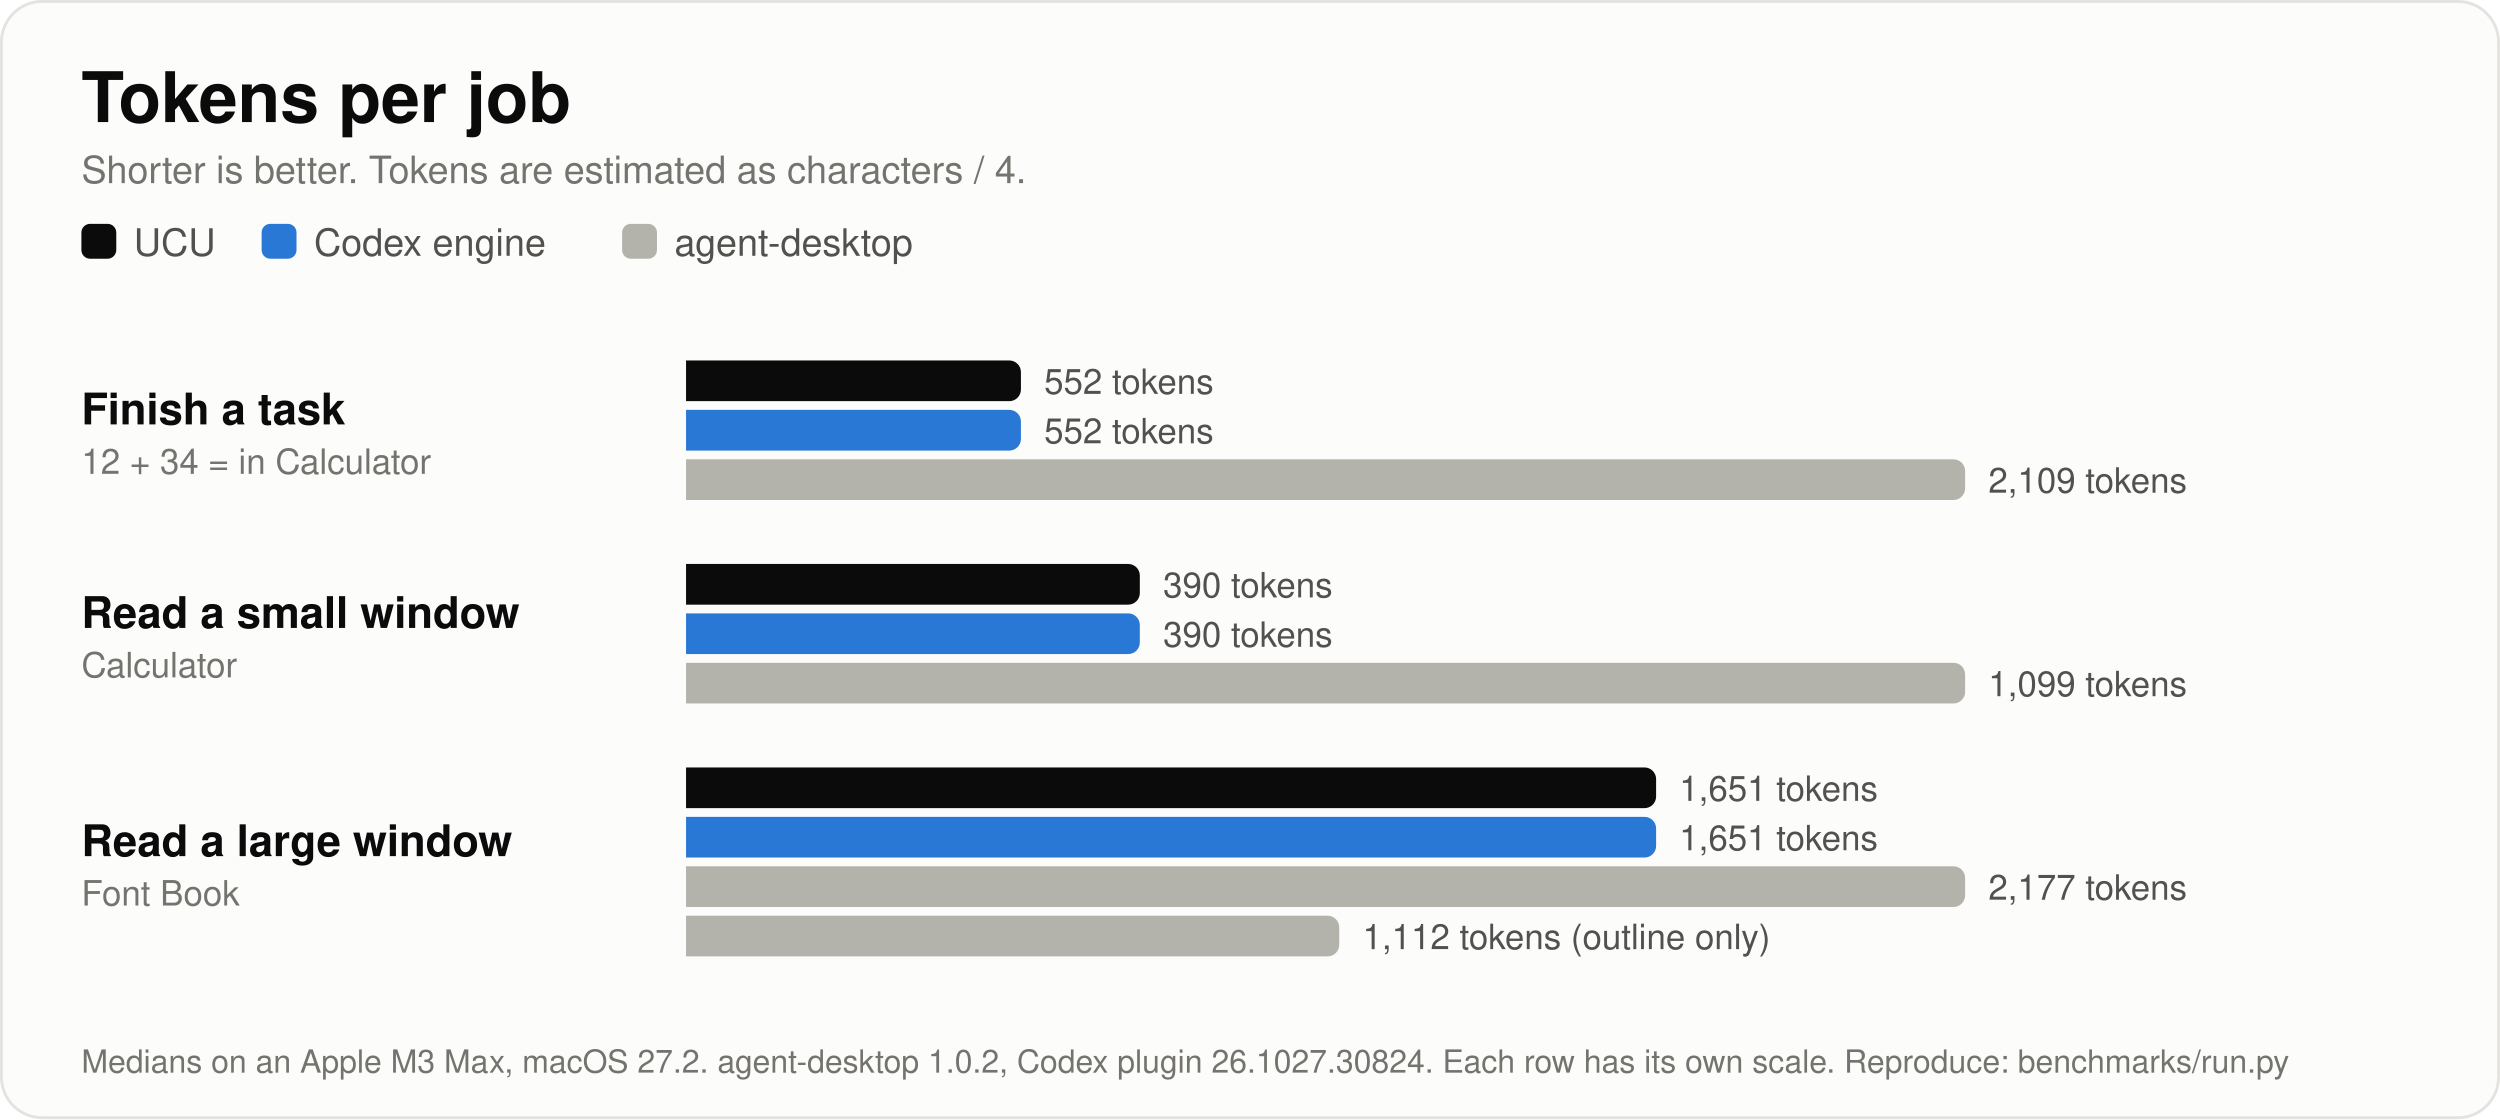
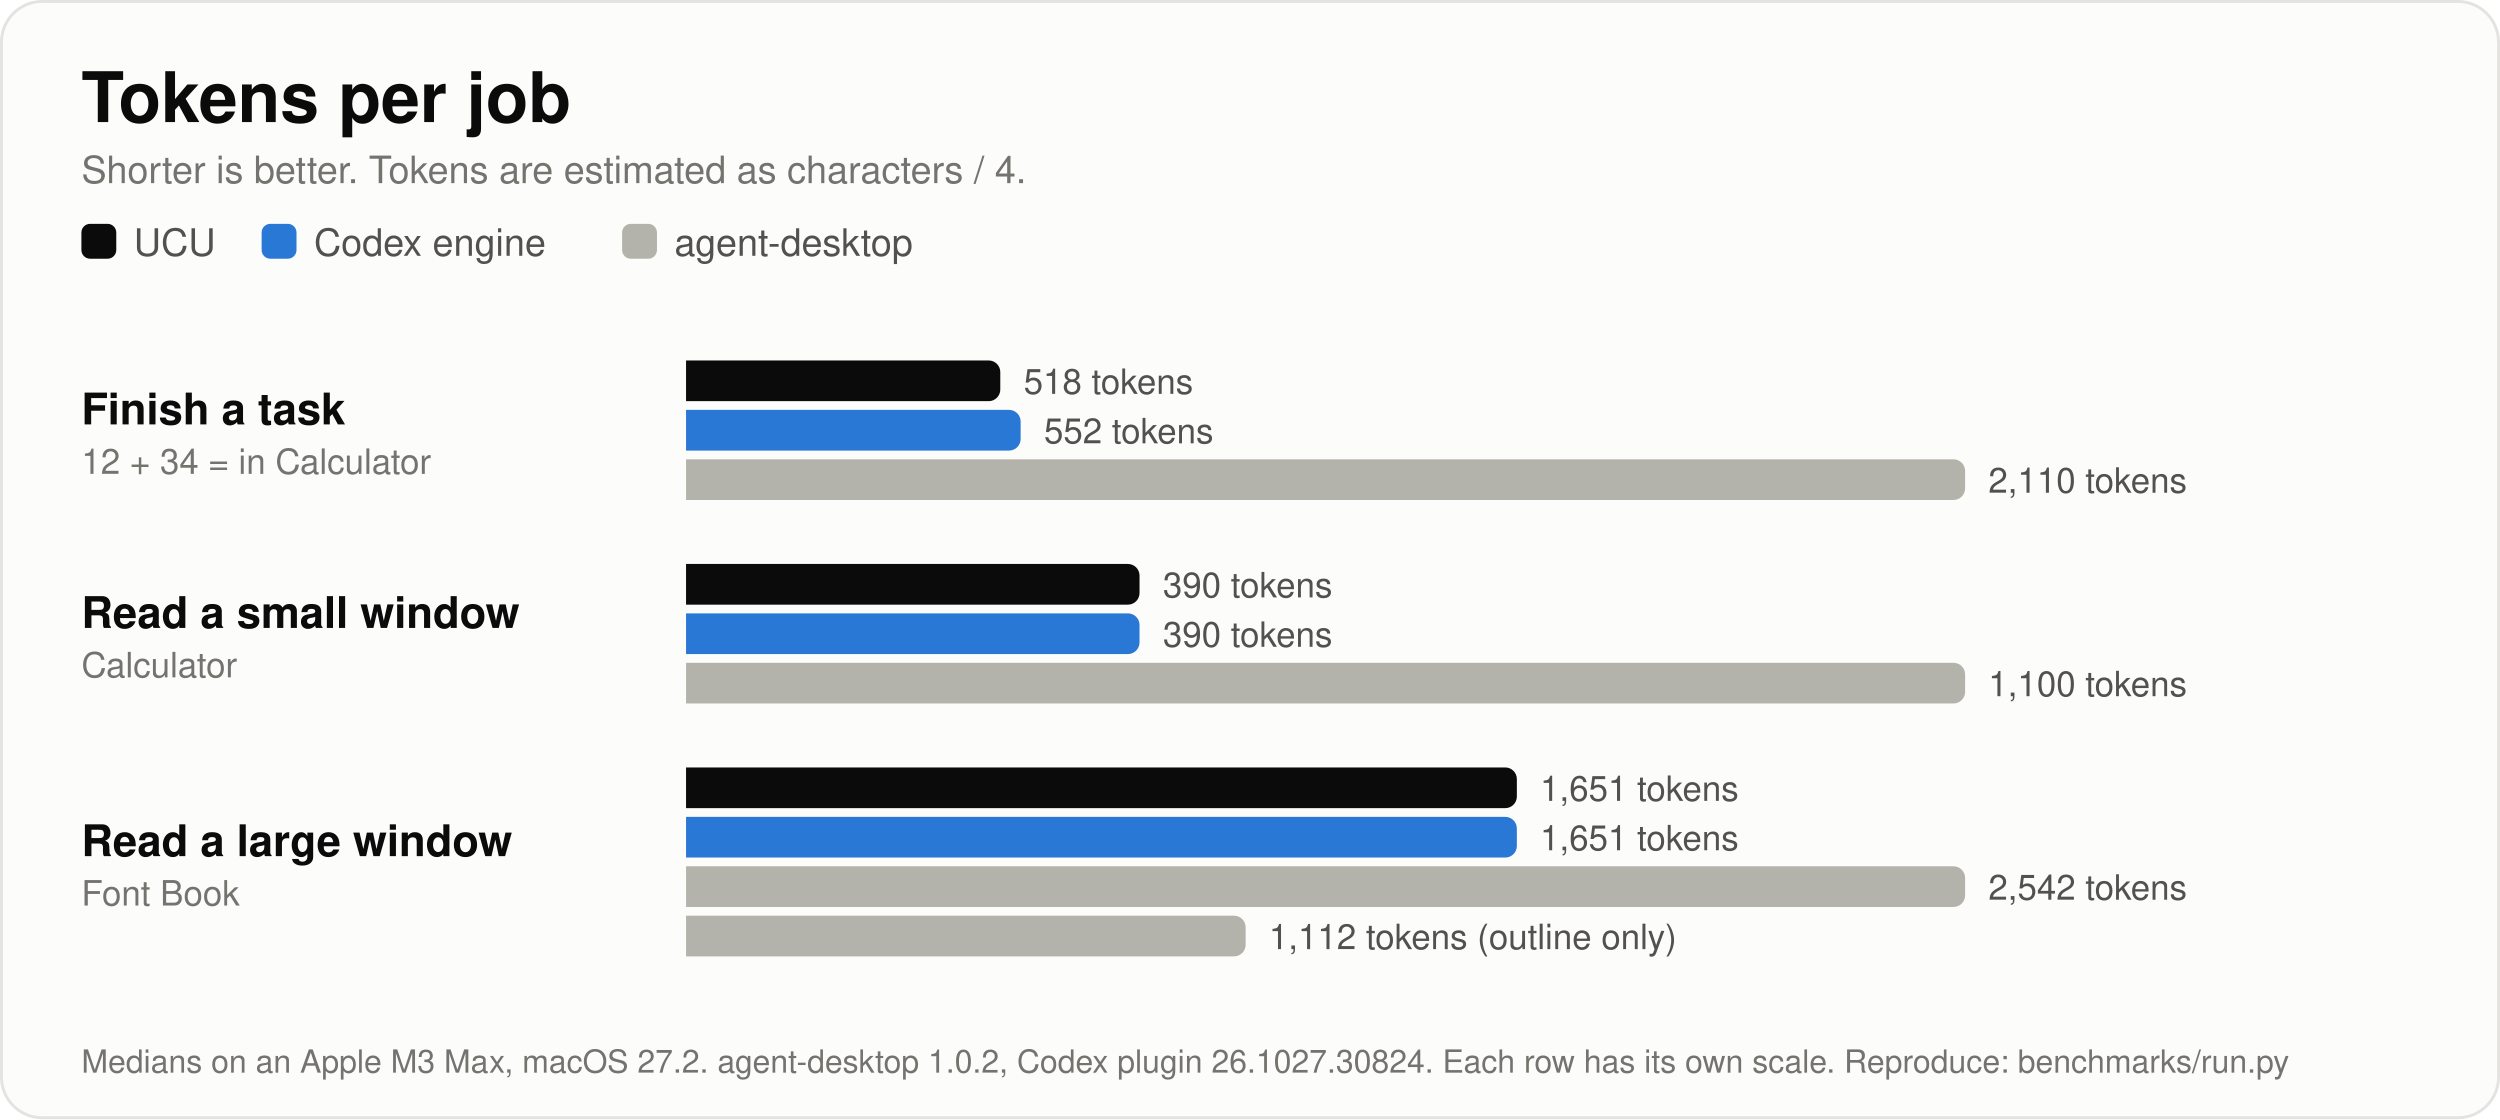
<svg xmlns="http://www.w3.org/2000/svg" viewBox="0 0 860 385" width="860" height="385" font-family="-apple-system, BlinkMacSystemFont, 'Segoe UI', Helvetica, Arial, sans-serif" role="img" aria-label="Tokens per job">
  <rect x="0.5" y="0.5" width="859" height="384" rx="14" fill="#fcfcfb" stroke="#e4e3df" />
  <text x="28" y="42" fill="#0b0b0b" font-size="24" font-weight="700" text-anchor="start">Tokens per job</text>
  <text x="28" y="63" fill="#74736e" font-size="13" font-weight="400" text-anchor="start">Shorter is better. Tokens are estimated as characters / 4.</text>
  <rect x="28" y="77" width="12" height="12" rx="3" fill="#0b0b0b" />
  <text x="46" y="88" fill="#52514e" font-size="13" font-weight="400" text-anchor="start">UCU</text>
  <rect x="90" y="77" width="12" height="12" rx="3" fill="#2a78d6" />
  <text x="108" y="88" fill="#52514e" font-size="13" font-weight="400" text-anchor="start">Codex engine</text>
  <rect x="214" y="77" width="12" height="12" rx="3" fill="#b4b3ab" />
  <text x="232" y="88" fill="#52514e" font-size="13" font-weight="400" text-anchor="start">agent-desktop</text>
  <text x="28" y="146.0" fill="#0b0b0b" font-size="15" font-weight="600" text-anchor="start">Finish a task</text>
  <text x="28" y="163.0" fill="#74736e" font-size="12" font-weight="400" text-anchor="start">12 + 34 = in Calculator</text>
-   <path d="M236 124h111.2a4 4 0 0 1 4 4v6a4 4 0 0 1 -4 4h-111.2z" fill="#0b0b0b" />
-   <text x="359.18" y="135.5" fill="#52514e" font-size="12" font-weight="400" text-anchor="start">552 tokens</text>
-   <path d="M236 141h111.2a4 4 0 0 1 4 4v6a4 4 0 0 1 -4 4h-111.2z" fill="#2a78d6" />
-   <text x="359.18" y="152.5" fill="#52514e" font-size="12" font-weight="400" text-anchor="start">552 tokens</text>
+   <path d="M236 124h104.1a4 4 0 0 1 4 4v6a4 4 0 0 1 -4 4h-104.1z" fill="#0b0b0b" />
+   <text x="352.139" y="135.5" fill="#52514e" font-size="12" font-weight="400" text-anchor="start">518 tokens</text>
+   <path d="M236 141h111.1a4 4 0 0 1 4 4v6a4 4 0 0 1 -4 4h-111.1z" fill="#2a78d6" />
+   <text x="359.125" y="152.5" fill="#52514e" font-size="12" font-weight="400" text-anchor="start">552 tokens</text>
  <path d="M236 158h436.0a4 4 0 0 1 4 4v6a4 4 0 0 1 -4 4h-436.0z" fill="#b4b3ab" />
-   <text x="684.0" y="169.5" fill="#52514e" font-size="12" font-weight="400" text-anchor="start">2,109 tokens</text>
+   <text x="684.0" y="169.5" fill="#52514e" font-size="12" font-weight="400" text-anchor="start">2,110 tokens</text>
  <text x="28" y="216.0" fill="#0b0b0b" font-size="15" font-weight="600" text-anchor="start">Read a small window</text>
  <text x="28" y="233.0" fill="#74736e" font-size="12" font-weight="400" text-anchor="start">Calculator</text>
-   <path d="M236 194h152.1a4 4 0 0 1 4 4v6a4 4 0 0 1 -4 4h-152.1z" fill="#0b0b0b" />
-   <text x="400.106" y="205.5" fill="#52514e" font-size="12" font-weight="400" text-anchor="start">390 tokens</text>
-   <path d="M236 211h152.1a4 4 0 0 1 4 4v6a4 4 0 0 1 -4 4h-152.1z" fill="#2a78d6" />
-   <text x="400.106" y="222.5" fill="#52514e" font-size="12" font-weight="400" text-anchor="start">390 tokens</text>
+   <path d="M236 194h152.0a4 4 0 0 1 4 4v6a4 4 0 0 1 -4 4h-152.0z" fill="#0b0b0b" />
+   <text x="400.035" y="205.5" fill="#52514e" font-size="12" font-weight="400" text-anchor="start">390 tokens</text>
+   <path d="M236 211h152.0a4 4 0 0 1 4 4v6a4 4 0 0 1 -4 4h-152.0z" fill="#2a78d6" />
+   <text x="400.035" y="222.5" fill="#52514e" font-size="12" font-weight="400" text-anchor="start">390 tokens</text>
  <path d="M236 228h436.0a4 4 0 0 1 4 4v6a4 4 0 0 1 -4 4h-436.0z" fill="#b4b3ab" />
-   <text x="684.0" y="239.5" fill="#52514e" font-size="12" font-weight="400" text-anchor="start">1,099 tokens</text>
+   <text x="684.0" y="239.5" fill="#52514e" font-size="12" font-weight="400" text-anchor="start">1,100 tokens</text>
  <text x="28" y="294.5" fill="#0b0b0b" font-size="15" font-weight="600" text-anchor="start">Read a large window</text>
  <text x="28" y="311.5" fill="#74736e" font-size="12" font-weight="400" text-anchor="start">Font Book</text>
-   <path d="M236 264h329.7a4 4 0 0 1 4 4v6a4 4 0 0 1 -4 4h-329.7z" fill="#0b0b0b" />
-   <text x="577.676" y="275.5" fill="#52514e" font-size="12" font-weight="400" text-anchor="start">1,651 tokens</text>
-   <path d="M236 281h329.7a4 4 0 0 1 4 4v6a4 4 0 0 1 -4 4h-329.7z" fill="#2a78d6" />
-   <text x="577.676" y="292.5" fill="#52514e" font-size="12" font-weight="400" text-anchor="start">1,651 tokens</text>
+   <path d="M236 264h281.8a4 4 0 0 1 4 4v6a4 4 0 0 1 -4 4h-281.8z" fill="#0b0b0b" />
+   <text x="529.788" y="275.5" fill="#52514e" font-size="12" font-weight="400" text-anchor="start">1,651 tokens</text>
+   <path d="M236 281h281.8a4 4 0 0 1 4 4v6a4 4 0 0 1 -4 4h-281.8z" fill="#2a78d6" />
+   <text x="529.788" y="292.5" fill="#52514e" font-size="12" font-weight="400" text-anchor="start">1,651 tokens</text>
  <path d="M236 298h436.0a4 4 0 0 1 4 4v6a4 4 0 0 1 -4 4h-436.0z" fill="#b4b3ab" />
-   <text x="684.0" y="309.5" fill="#52514e" font-size="12" font-weight="400" text-anchor="start">2,177 tokens</text>
-   <path d="M236 315h220.7a4 4 0 0 1 4 4v6a4 4 0 0 1 -4 4h-220.7z" fill="#b4b3ab" />
-   <text x="468.725" y="326.5" fill="#52514e" font-size="12" font-weight="400" text-anchor="start">1,112 tokens (outline only)</text>
+   <text x="684.0" y="309.5" fill="#52514e" font-size="12" font-weight="400" text-anchor="start">2,542 tokens</text>
+   <path d="M236 315h188.5a4 4 0 0 1 4 4v6a4 4 0 0 1 -4 4h-188.5z" fill="#b4b3ab" />
+   <text x="436.516" y="326.5" fill="#52514e" font-size="12" font-weight="400" text-anchor="start">1,112 tokens (outline only)</text>
  <text x="28" y="369" fill="#74736e" font-size="11" font-weight="400" text-anchor="start">Medians on an Apple M3 Max, macOS 27.2. agent-desktop 1.0.2, Codex plugin 26.1027.30824. Each row has its own scale. Reproduce: benchmarks/run.py</text>
</svg>
